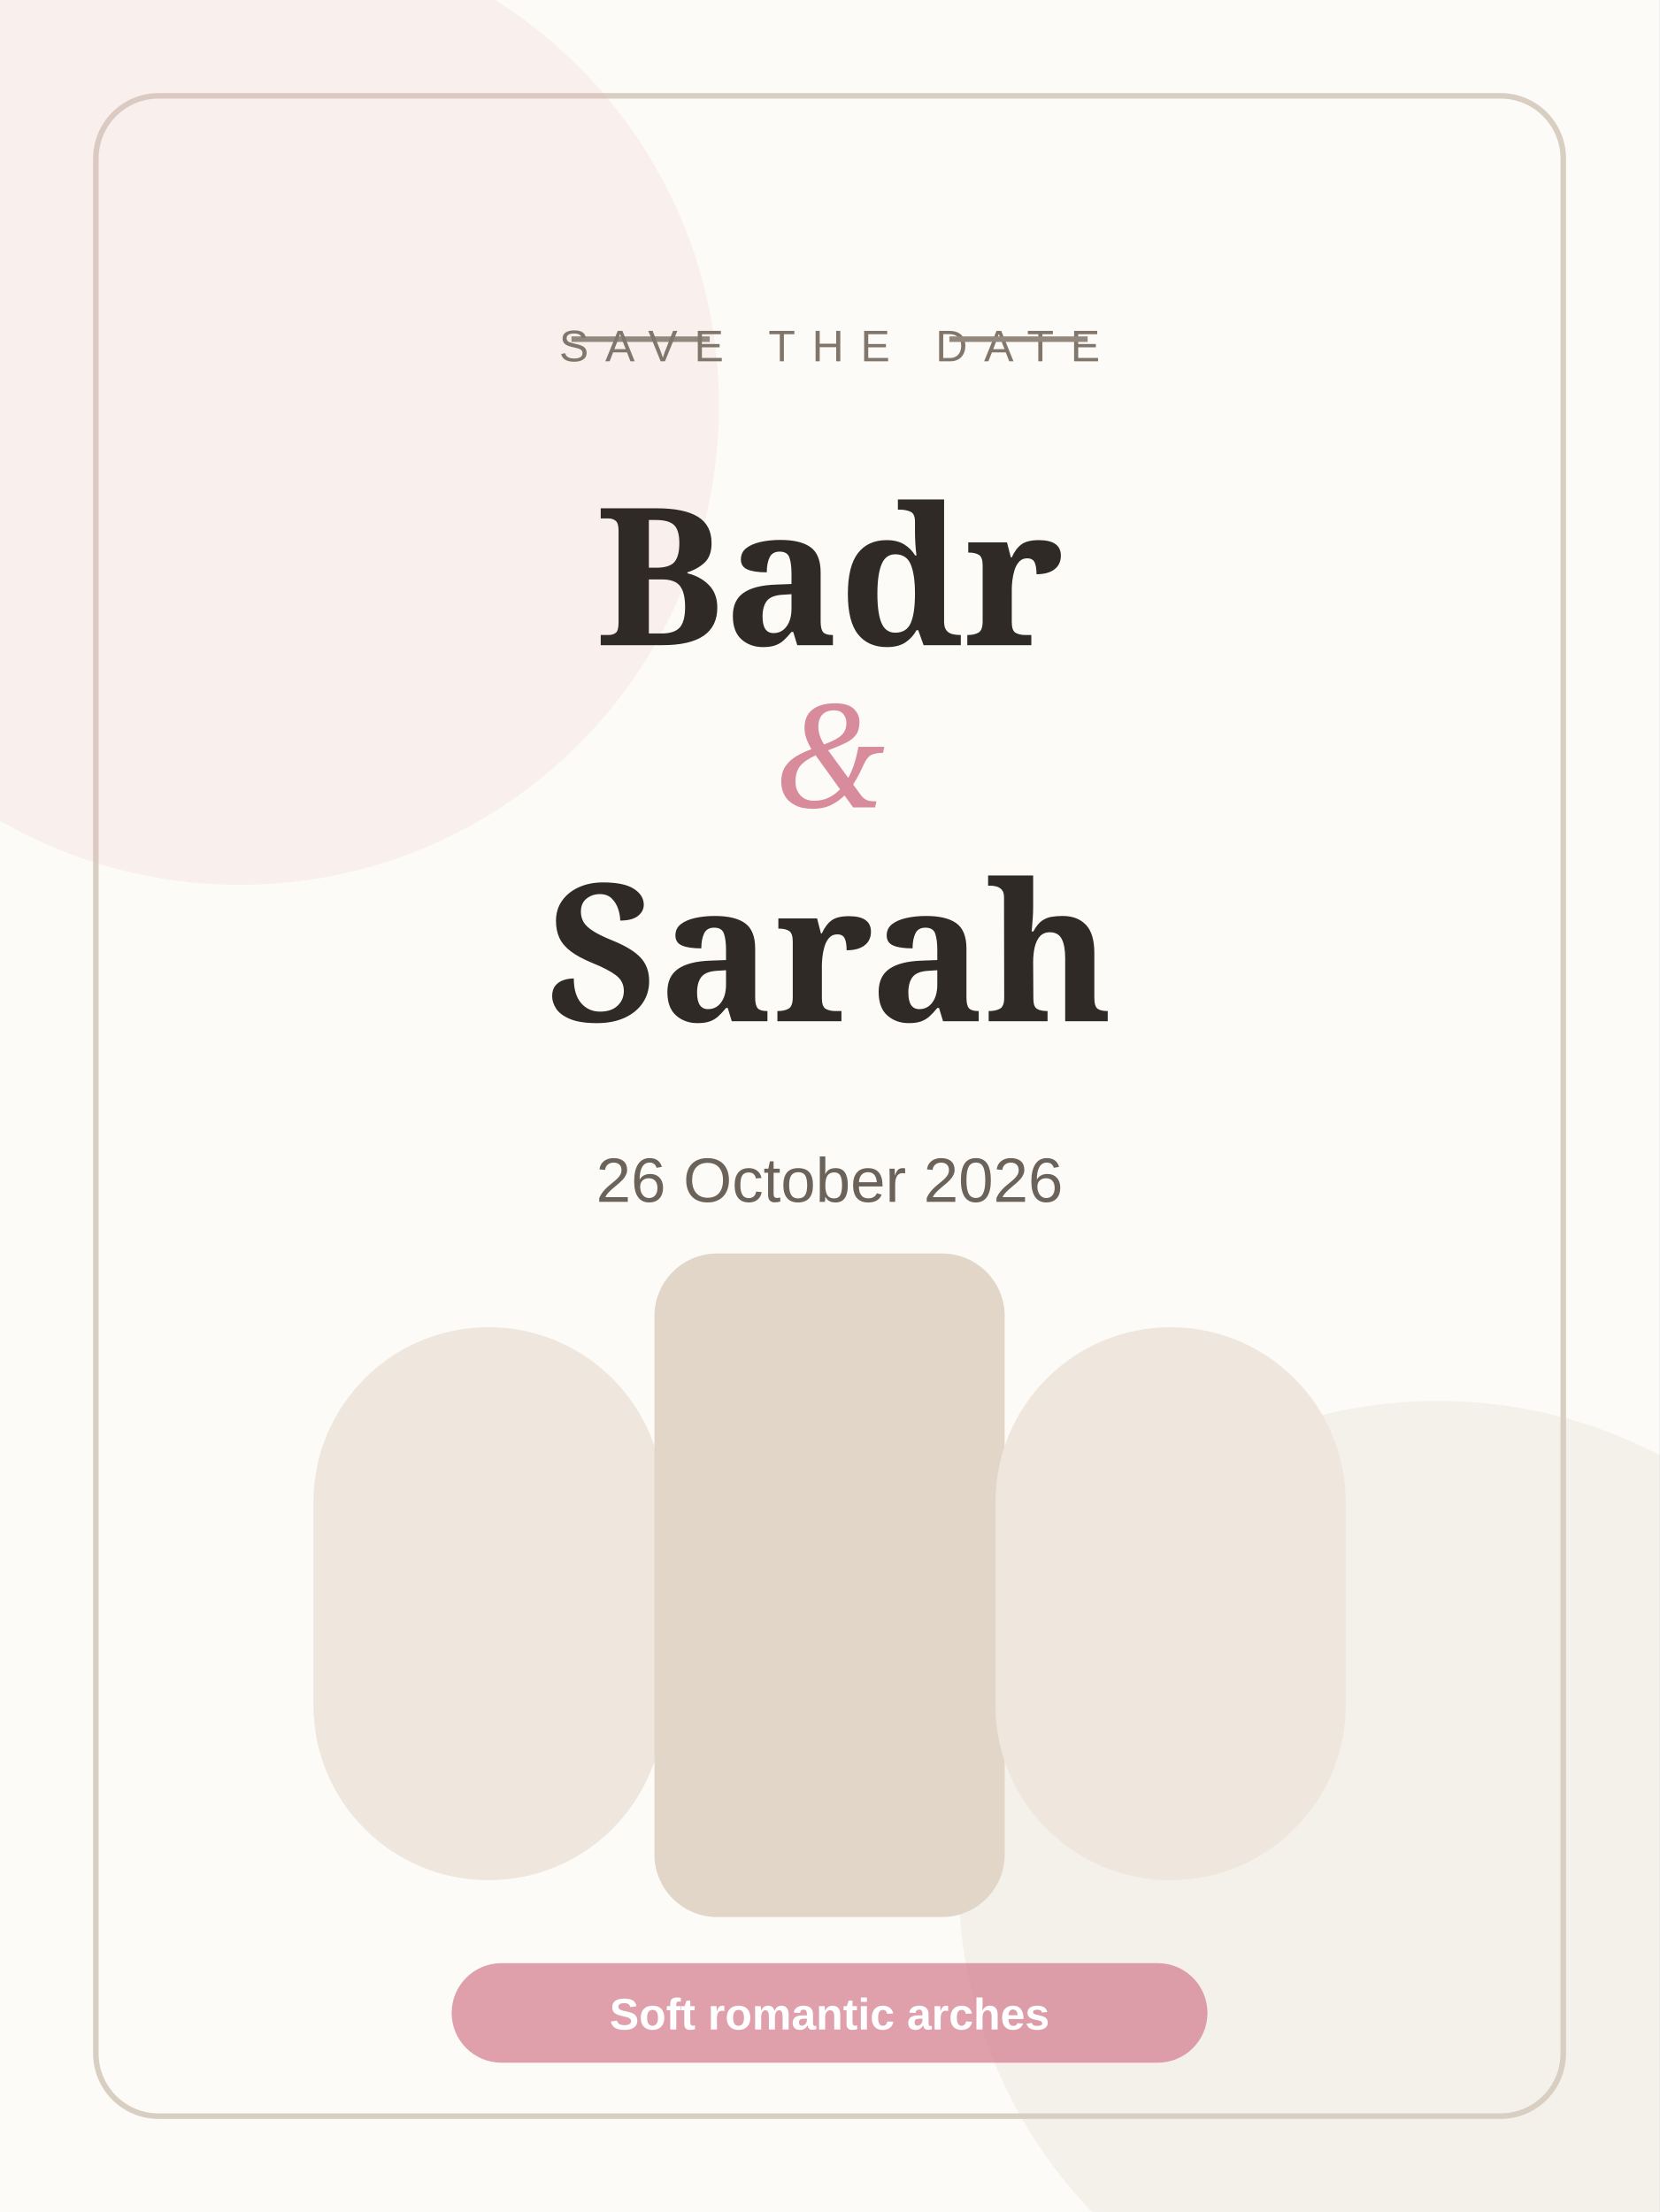
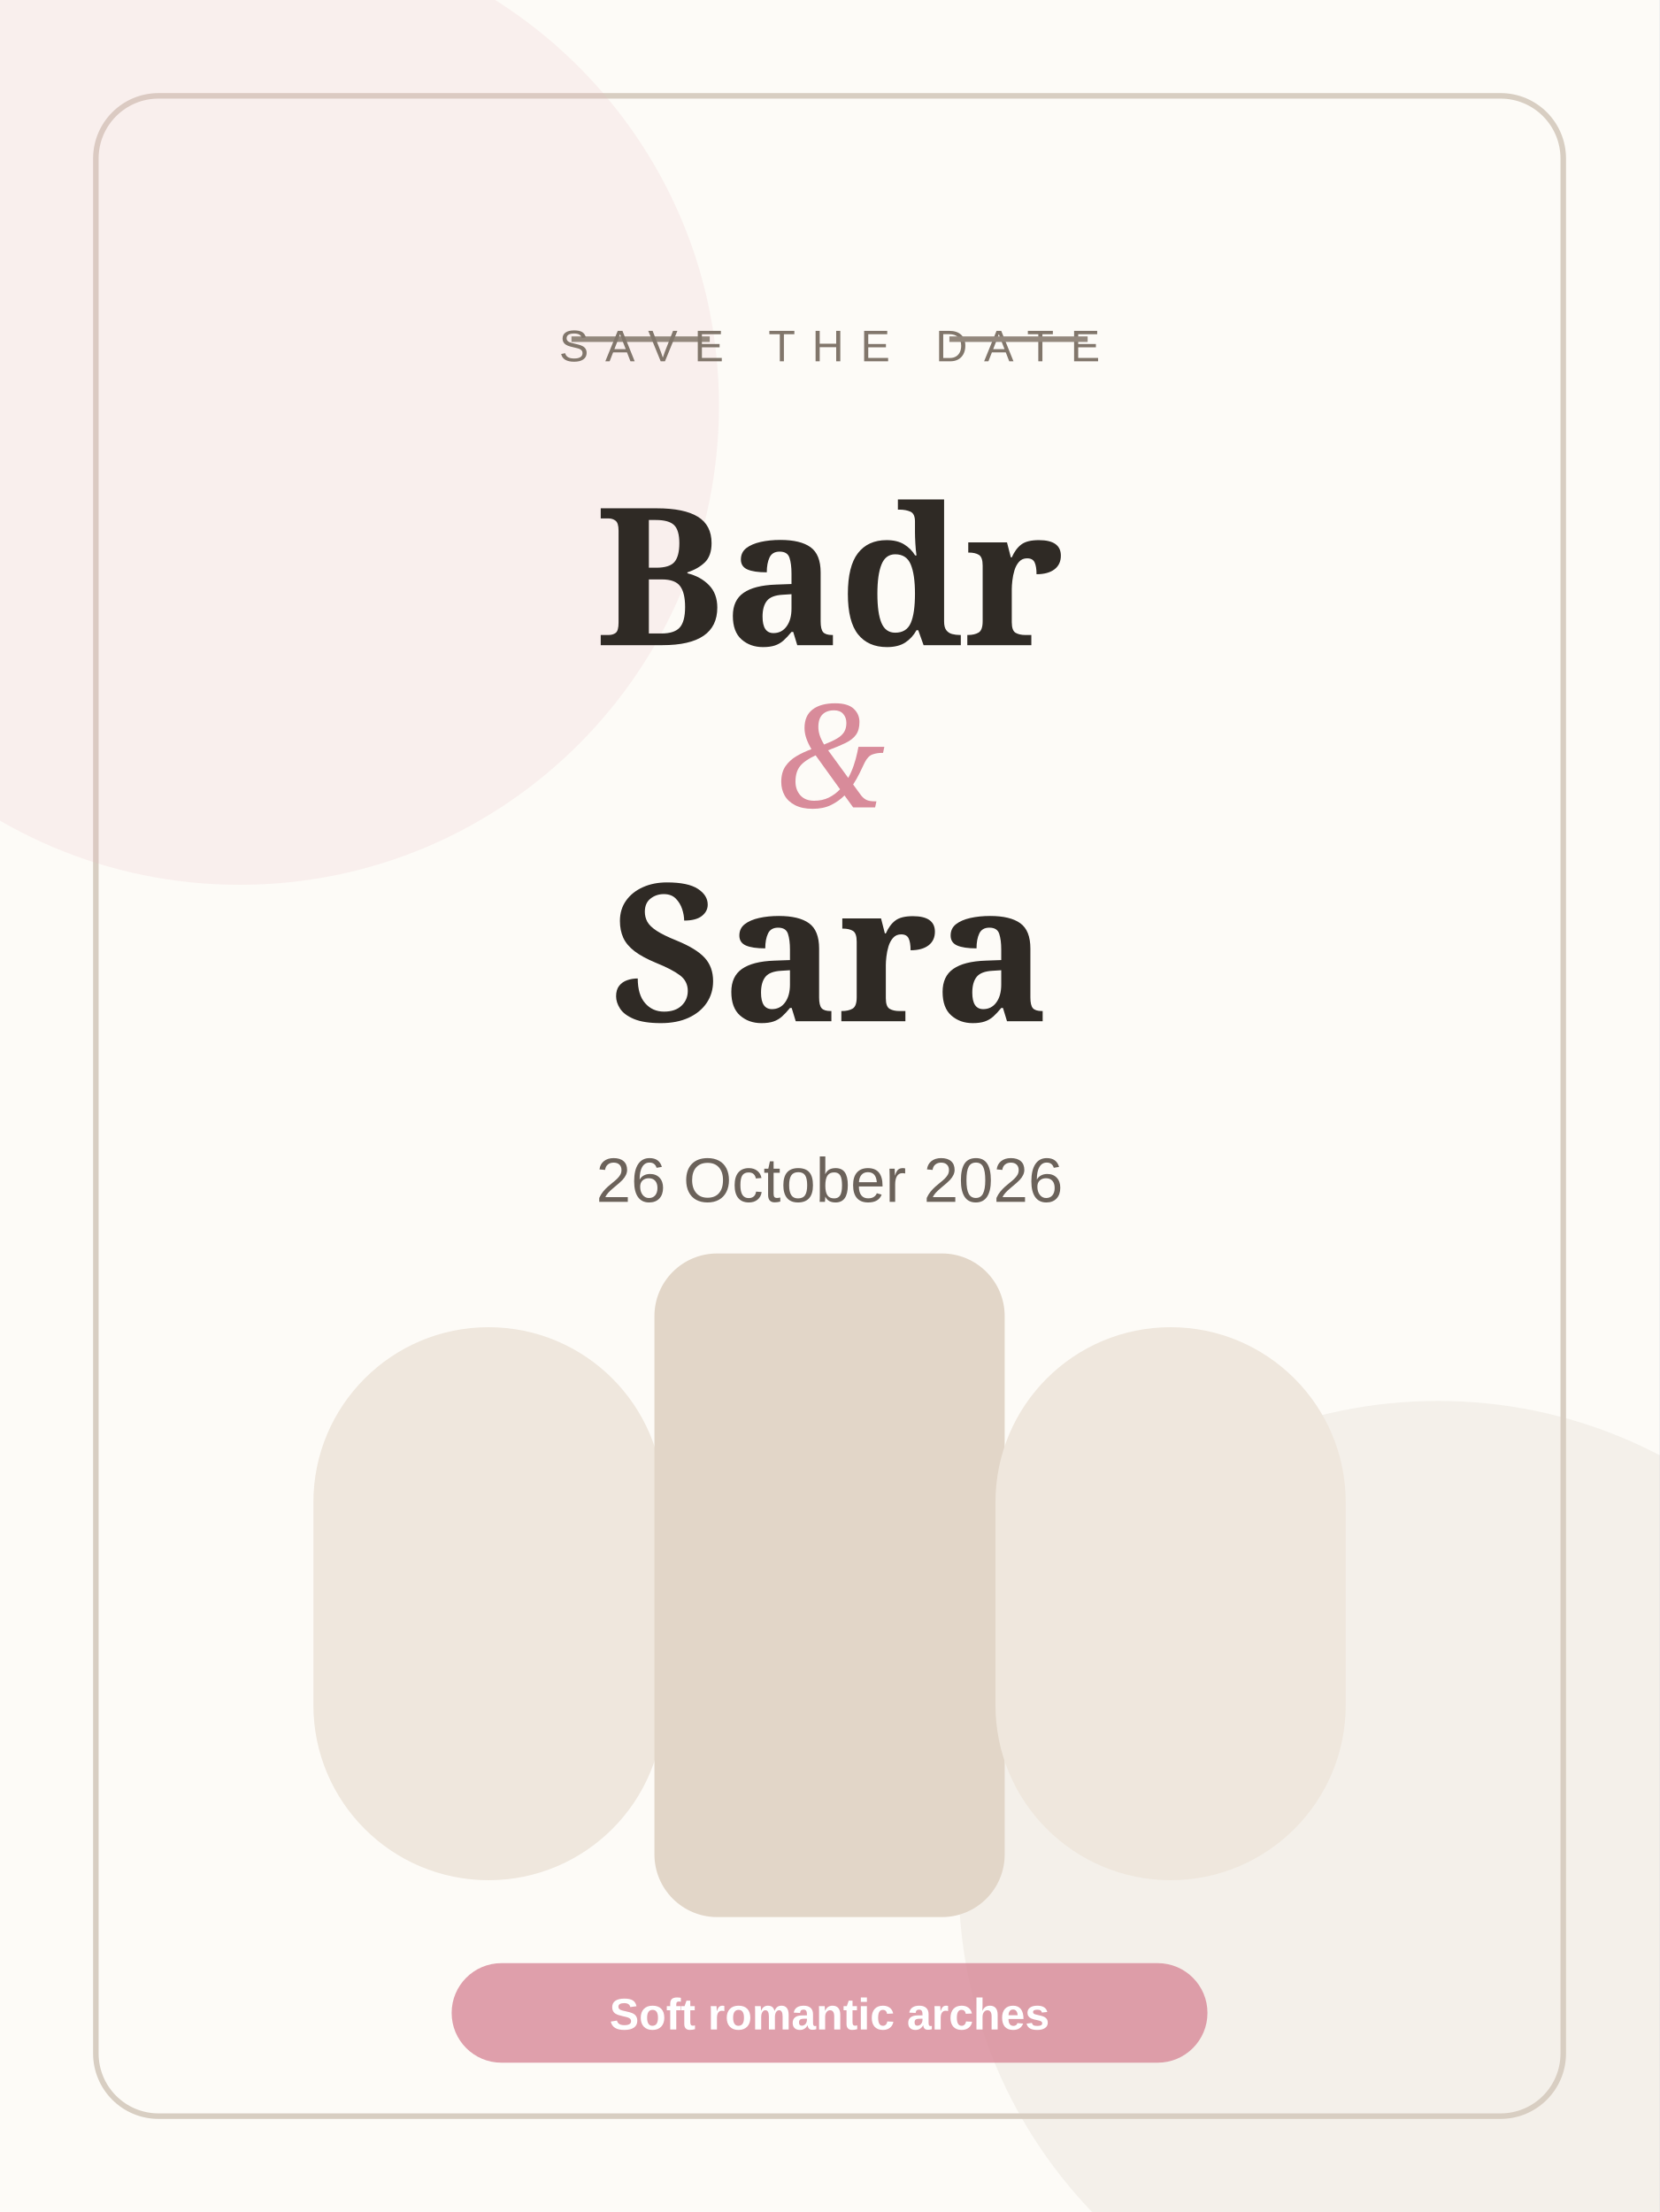
<svg xmlns="http://www.w3.org/2000/svg" width="900" height="1200" viewBox="0 0 900 1200" fill="none">
  <rect width="900" height="1200" fill="#FDFBF7" />
  <rect x="52" y="52" width="796" height="1096" rx="34" stroke="#D8CEC2" stroke-width="3" />
  <circle cx="130" cy="220" r="260" fill="#EAB8C0" opacity=".18" />
  <circle cx="780" cy="1020" r="260" fill="#D8CEC2" opacity=".24" />
  <line x1="310" y1="184" x2="385" y2="184" stroke="#93887D" stroke-width="3" />
  <text x="450" y="196" text-anchor="middle" fill="#81766B" font-family="Arial, sans-serif" font-size="24" letter-spacing="9">SAVE THE DATE</text>
  <line x1="515" y1="184" x2="590" y2="184" stroke="#93887D" stroke-width="3" />
  <text x="450" y="350" text-anchor="middle" fill="#2F2A25" font-family="Georgia, serif" font-size="104" font-weight="700">Badr</text>
  <text x="450" y="438" text-anchor="middle" fill="#D88B9A" font-family="Georgia, serif" font-size="78" font-style="italic">&amp;</text>
-   <text x="450" y="554" text-anchor="middle" fill="#2F2A25" font-family="Georgia, serif" font-size="104" font-weight="700">Sarah</text>
+   <text x="450" y="554" text-anchor="middle" fill="#2F2A25" font-family="Georgia, serif" font-size="104" font-weight="700">Sara</text>
  <text x="450" y="652" text-anchor="middle" fill="#6B625A" font-family="Arial, sans-serif" font-size="34">26 October 2026</text>
  <rect x="170" y="720" width="190" height="300" rx="95" fill="#EFE7DD" />
  <rect x="355" y="680" width="190" height="360" rx="34" fill="#E2D6C8" />
  <rect x="540" y="720" width="190" height="300" rx="95" fill="#EFE7DD" />
  <rect x="245" y="1065" width="410" height="54" rx="27" fill="#D88B9A" opacity=".82" />
  <text x="450" y="1101" text-anchor="middle" fill="#fff" font-family="Arial, sans-serif" font-size="24" font-weight="700">Soft romantic arches</text>
</svg>
